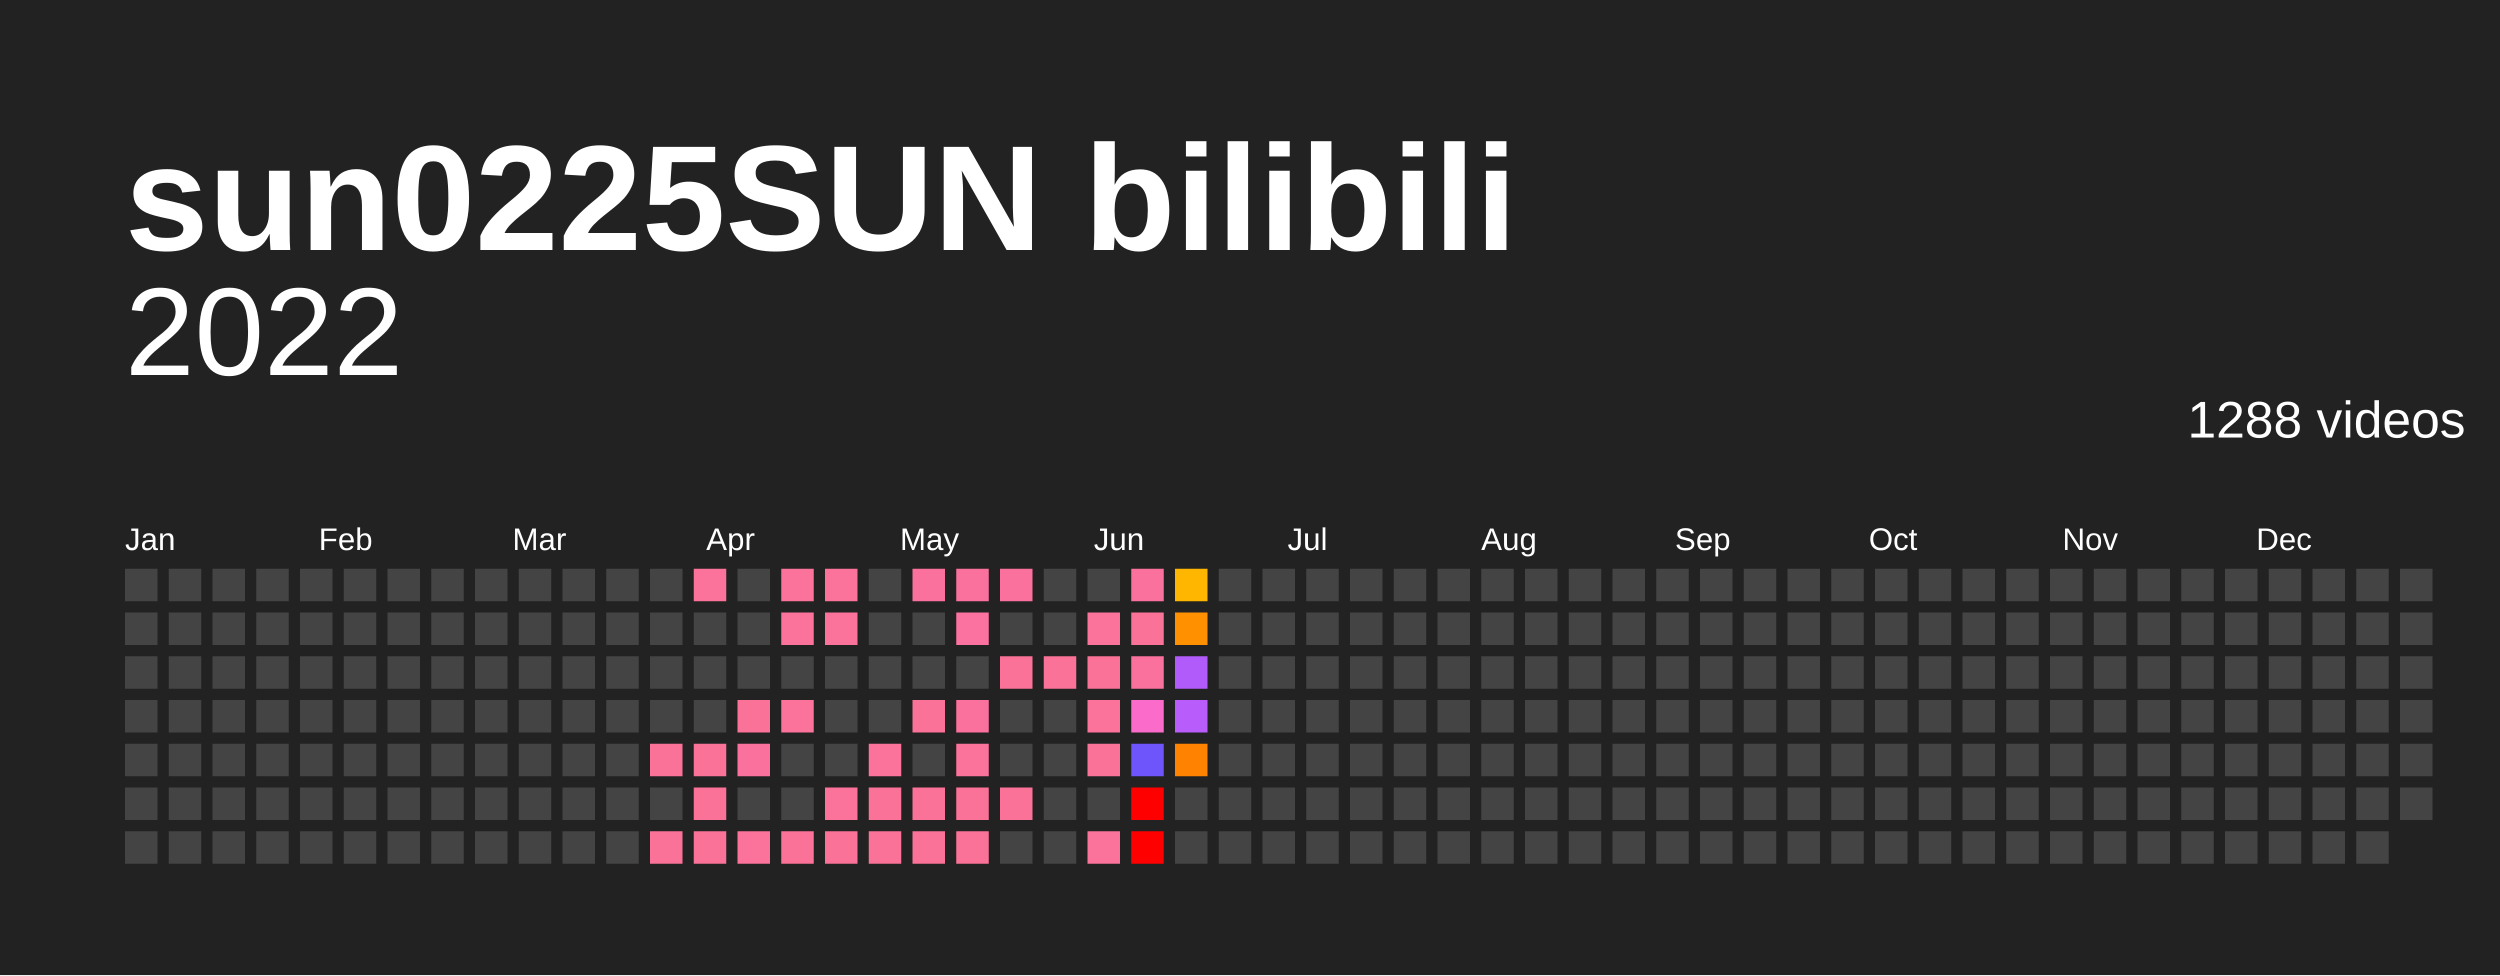
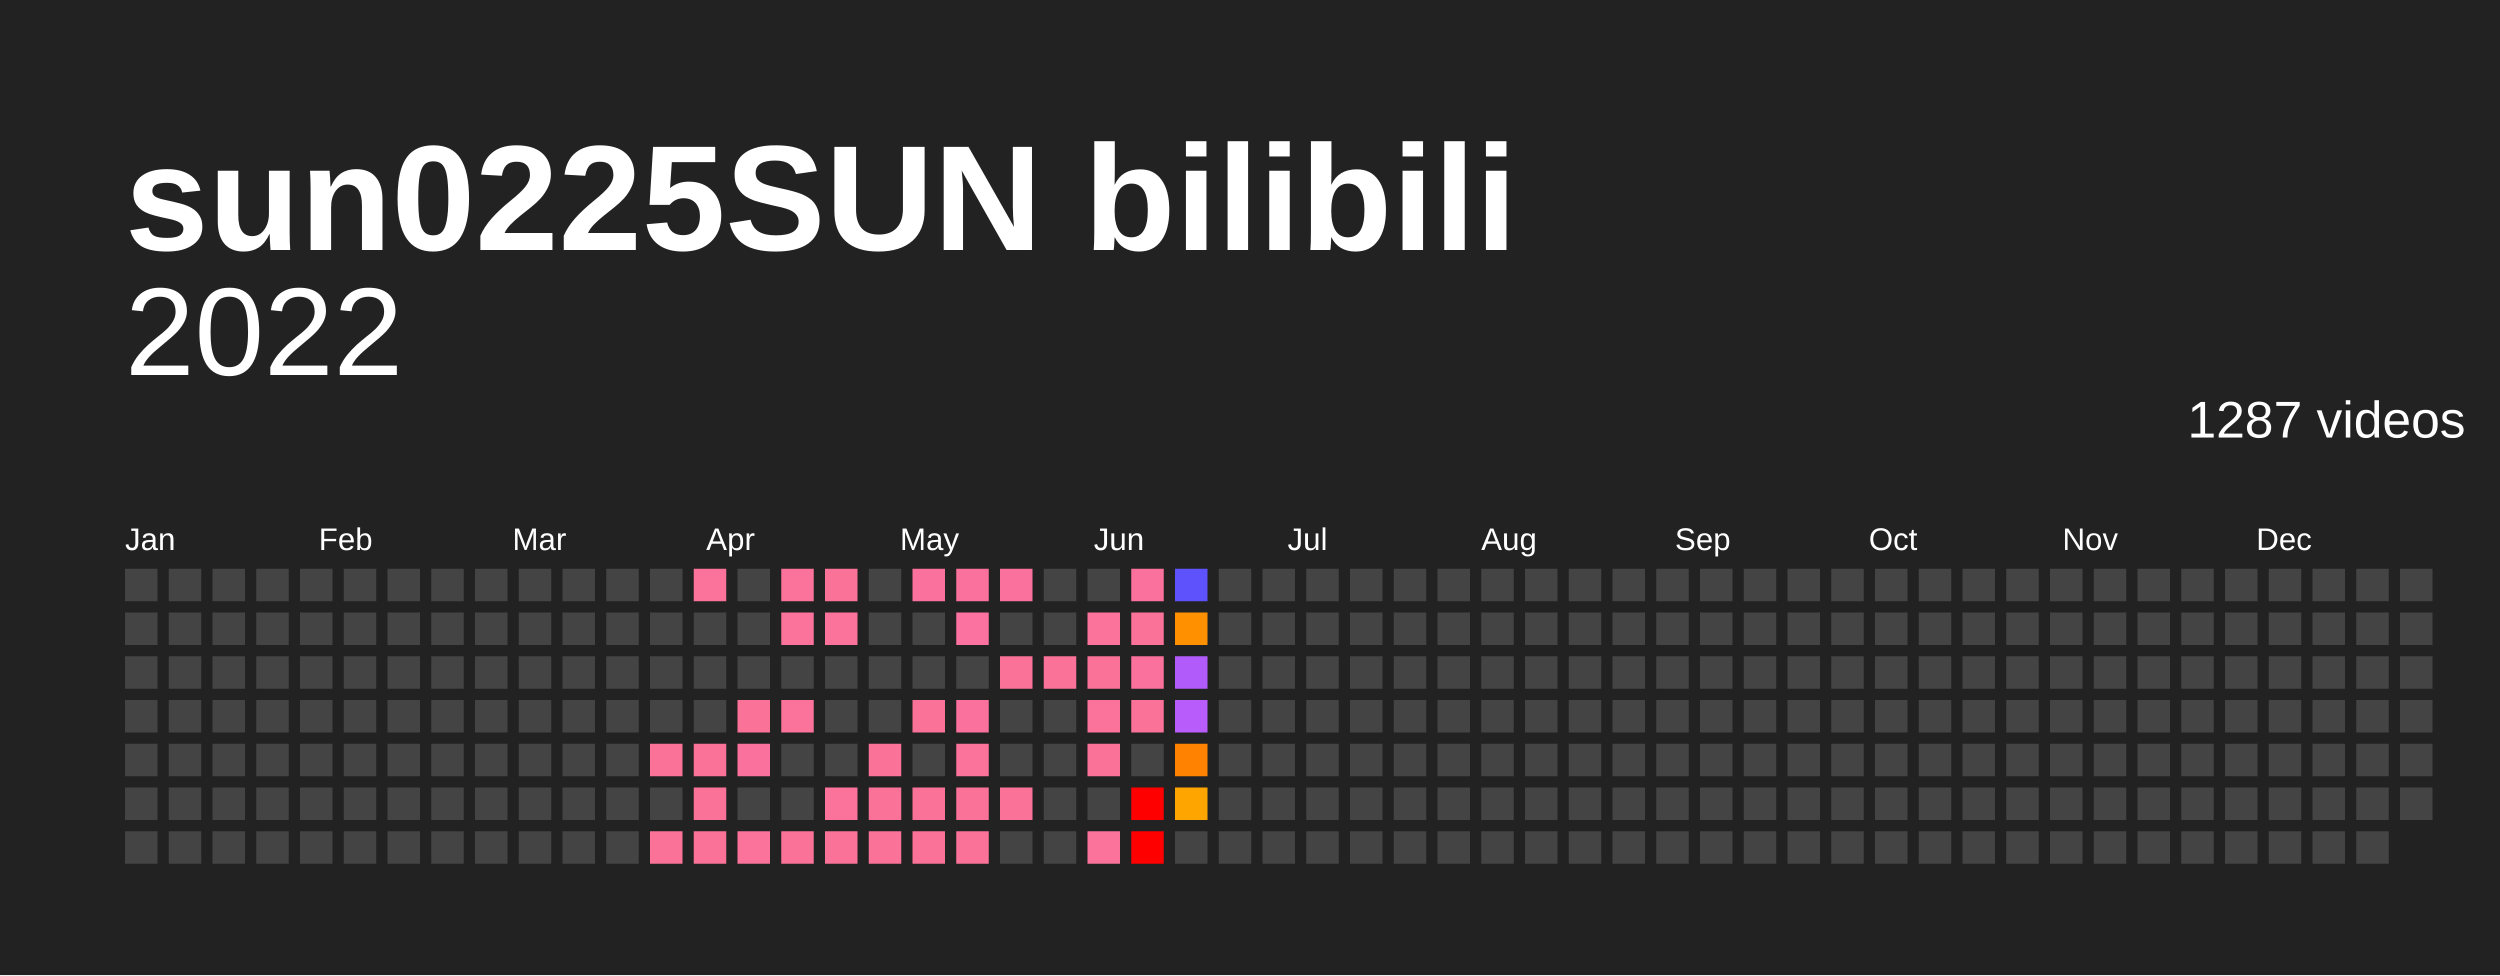
<svg xmlns="http://www.w3.org/2000/svg" baseProfile="full" height="78mm" version="1.1" viewBox="0,0,200,78" width="200mm">
  <defs />
  <rect fill="#222222" height="78" width="200" x="0" y="0" />
  <text fill="#FFFFFF" style="font-size:12px; font-family:Arial; font-weight:bold;" x="10" y="20">sun0225SUN bilibili</text>
  <text alignment-baseline="hanging" fill="#FFFFFF" style="font-size:10.0px; font-family:Arial;" x="10" y="30">2022</text>
-   <text alignment-baseline="hanging" fill="#FFFFFF" style="font-size:4.125px; font-family:Arial;" x="175" y="35">1288 videos</text>
+   <text alignment-baseline="hanging" fill="#FFFFFF" style="font-size:4.125px; font-family:Arial;" x="175" y="35">1287 videos</text>
  <text fill="#FFFFFF" style="font-size:2.5px; font-family:Arial" x="10.0" y="44">Jan</text>
  <text fill="#FFFFFF" style="font-size:2.5px; font-family:Arial" x="25.5" y="44">Feb</text>
  <text fill="#FFFFFF" style="font-size:2.5px; font-family:Arial" x="41.0" y="44">Mar</text>
  <text fill="#FFFFFF" style="font-size:2.5px; font-family:Arial" x="56.5" y="44">Apr</text>
  <text fill="#FFFFFF" style="font-size:2.5px; font-family:Arial" x="72.0" y="44">May</text>
  <text fill="#FFFFFF" style="font-size:2.5px; font-family:Arial" x="87.5" y="44">Jun</text>
  <text fill="#FFFFFF" style="font-size:2.5px; font-family:Arial" x="103.0" y="44">Jul</text>
  <text fill="#FFFFFF" style="font-size:2.5px; font-family:Arial" x="118.5" y="44">Aug</text>
  <text fill="#FFFFFF" style="font-size:2.5px; font-family:Arial" x="134.0" y="44">Sep</text>
  <text fill="#FFFFFF" style="font-size:2.5px; font-family:Arial" x="149.5" y="44">Oct</text>
  <text fill="#FFFFFF" style="font-size:2.5px; font-family:Arial" x="165.0" y="44">Nov</text>
  <text fill="#FFFFFF" style="font-size:2.5px; font-family:Arial" x="180.5" y="44">Dec</text>
  <rect fill="#444444" height="2.6" width="2.6" x="10.0" y="45.5" />
  <rect fill="#444444" height="2.6" width="2.6" x="10.0" y="49.0" />
  <rect fill="#444444" height="2.6" width="2.6" x="10.0" y="52.5" />
  <rect fill="#444444" height="2.6" width="2.6" x="10.0" y="56.0" />
  <rect fill="#444444" height="2.6" width="2.6" x="10.0" y="59.5" />
  <rect fill="#444444" height="2.6" width="2.6" x="10.0" y="63.0" />
  <rect fill="#444444" height="2.6" width="2.6" x="10.0" y="66.5" />
  <rect fill="#444444" height="2.6" width="2.6" x="13.5" y="45.5" />
  <rect fill="#444444" height="2.6" width="2.6" x="13.5" y="49.0" />
  <rect fill="#444444" height="2.6" width="2.6" x="13.5" y="52.5" />
  <rect fill="#444444" height="2.6" width="2.6" x="13.5" y="56.0" />
  <rect fill="#444444" height="2.6" width="2.6" x="13.5" y="59.5" />
  <rect fill="#444444" height="2.6" width="2.6" x="13.5" y="63.0" />
  <rect fill="#444444" height="2.6" width="2.6" x="13.5" y="66.5" />
  <rect fill="#444444" height="2.6" width="2.6" x="17.0" y="45.5" />
  <rect fill="#444444" height="2.6" width="2.6" x="17.0" y="49.0" />
  <rect fill="#444444" height="2.6" width="2.6" x="17.0" y="52.5" />
  <rect fill="#444444" height="2.6" width="2.6" x="17.0" y="56.0" />
  <rect fill="#444444" height="2.6" width="2.6" x="17.0" y="59.5" />
  <rect fill="#444444" height="2.6" width="2.6" x="17.0" y="63.0" />
  <rect fill="#444444" height="2.6" width="2.6" x="17.0" y="66.5" />
  <rect fill="#444444" height="2.6" width="2.6" x="20.5" y="45.5" />
  <rect fill="#444444" height="2.6" width="2.6" x="20.5" y="49.0" />
  <rect fill="#444444" height="2.6" width="2.6" x="20.5" y="52.5" />
  <rect fill="#444444" height="2.6" width="2.6" x="20.5" y="56.0" />
  <rect fill="#444444" height="2.6" width="2.6" x="20.5" y="59.5" />
  <rect fill="#444444" height="2.6" width="2.6" x="20.5" y="63.0" />
  <rect fill="#444444" height="2.6" width="2.6" x="20.5" y="66.5" />
  <rect fill="#444444" height="2.6" width="2.6" x="24.0" y="45.5" />
  <rect fill="#444444" height="2.6" width="2.6" x="24.0" y="49.0" />
  <rect fill="#444444" height="2.6" width="2.6" x="24.0" y="52.5" />
  <rect fill="#444444" height="2.6" width="2.6" x="24.0" y="56.0" />
  <rect fill="#444444" height="2.6" width="2.6" x="24.0" y="59.5" />
  <rect fill="#444444" height="2.6" width="2.6" x="24.0" y="63.0" />
  <rect fill="#444444" height="2.6" width="2.6" x="24.0" y="66.5" />
  <rect fill="#444444" height="2.6" width="2.6" x="27.5" y="45.5" />
  <rect fill="#444444" height="2.6" width="2.6" x="27.5" y="49.0" />
  <rect fill="#444444" height="2.6" width="2.6" x="27.5" y="52.5" />
  <rect fill="#444444" height="2.6" width="2.6" x="27.5" y="56.0" />
  <rect fill="#444444" height="2.6" width="2.6" x="27.5" y="59.5" />
  <rect fill="#444444" height="2.6" width="2.6" x="27.5" y="63.0" />
  <rect fill="#444444" height="2.6" width="2.6" x="27.5" y="66.5" />
  <rect fill="#444444" height="2.6" width="2.6" x="31.0" y="45.5" />
  <rect fill="#444444" height="2.6" width="2.6" x="31.0" y="49.0" />
  <rect fill="#444444" height="2.6" width="2.6" x="31.0" y="52.5" />
  <rect fill="#444444" height="2.6" width="2.6" x="31.0" y="56.0" />
  <rect fill="#444444" height="2.6" width="2.6" x="31.0" y="59.5" />
  <rect fill="#444444" height="2.6" width="2.6" x="31.0" y="63.0" />
  <rect fill="#444444" height="2.6" width="2.6" x="31.0" y="66.5" />
  <rect fill="#444444" height="2.6" width="2.6" x="34.5" y="45.5" />
  <rect fill="#444444" height="2.6" width="2.6" x="34.5" y="49.0" />
  <rect fill="#444444" height="2.6" width="2.6" x="34.5" y="52.5" />
  <rect fill="#444444" height="2.6" width="2.6" x="34.5" y="56.0" />
  <rect fill="#444444" height="2.6" width="2.6" x="34.5" y="59.5" />
  <rect fill="#444444" height="2.6" width="2.6" x="34.5" y="63.0" />
  <rect fill="#444444" height="2.6" width="2.6" x="34.5" y="66.5" />
  <rect fill="#444444" height="2.6" width="2.6" x="38.0" y="45.5" />
  <rect fill="#444444" height="2.6" width="2.6" x="38.0" y="49.0" />
  <rect fill="#444444" height="2.6" width="2.6" x="38.0" y="52.5" />
  <rect fill="#444444" height="2.6" width="2.6" x="38.0" y="56.0" />
  <rect fill="#444444" height="2.6" width="2.6" x="38.0" y="59.5" />
  <rect fill="#444444" height="2.6" width="2.6" x="38.0" y="63.0" />
  <rect fill="#444444" height="2.6" width="2.6" x="38.0" y="66.5" />
  <rect fill="#444444" height="2.6" width="2.6" x="41.5" y="45.5" />
  <rect fill="#444444" height="2.6" width="2.6" x="41.5" y="49.0" />
  <rect fill="#444444" height="2.6" width="2.6" x="41.5" y="52.5" />
  <rect fill="#444444" height="2.6" width="2.6" x="41.5" y="56.0" />
  <rect fill="#444444" height="2.6" width="2.6" x="41.5" y="59.5" />
  <rect fill="#444444" height="2.6" width="2.6" x="41.5" y="63.0" />
  <rect fill="#444444" height="2.6" width="2.6" x="41.5" y="66.5" />
  <rect fill="#444444" height="2.6" width="2.6" x="45.0" y="45.5" />
  <rect fill="#444444" height="2.6" width="2.6" x="45.0" y="49.0" />
  <rect fill="#444444" height="2.6" width="2.6" x="45.0" y="52.5" />
  <rect fill="#444444" height="2.6" width="2.6" x="45.0" y="56.0" />
  <rect fill="#444444" height="2.6" width="2.6" x="45.0" y="59.5" />
  <rect fill="#444444" height="2.6" width="2.6" x="45.0" y="63.0" />
  <rect fill="#444444" height="2.6" width="2.6" x="45.0" y="66.5" />
  <rect fill="#444444" height="2.6" width="2.6" x="48.5" y="45.5" />
  <rect fill="#444444" height="2.6" width="2.6" x="48.5" y="49.0" />
  <rect fill="#444444" height="2.6" width="2.6" x="48.5" y="52.5" />
  <rect fill="#444444" height="2.6" width="2.6" x="48.5" y="56.0" />
  <rect fill="#444444" height="2.6" width="2.6" x="48.5" y="59.5" />
  <rect fill="#444444" height="2.6" width="2.6" x="48.5" y="63.0" />
  <rect fill="#444444" height="2.6" width="2.6" x="48.5" y="66.5" />
  <rect fill="#444444" height="2.6" width="2.6" x="52.0" y="45.5" />
  <rect fill="#444444" height="2.6" width="2.6" x="52.0" y="49.0" />
  <rect fill="#444444" height="2.6" width="2.6" x="52.0" y="52.5" />
  <rect fill="#444444" height="2.6" width="2.6" x="52.0" y="56.0" />
  <rect fill="#fb7299" height="2.6" width="2.6" x="52.0" y="59.5" />
  <rect fill="#444444" height="2.6" width="2.6" x="52.0" y="63.0" />
  <rect fill="#fb7299" height="2.6" width="2.6" x="52.0" y="66.5" />
  <rect fill="#fb729b" height="2.6" width="2.6" x="55.5" y="45.5" />
  <rect fill="#444444" height="2.6" width="2.6" x="55.5" y="49.0" />
  <rect fill="#444444" height="2.6" width="2.6" x="55.5" y="52.5" />
  <rect fill="#444444" height="2.6" width="2.6" x="55.5" y="56.0" />
  <rect fill="#fb7299" height="2.6" width="2.6" x="55.5" y="59.5" />
  <rect fill="#fb7299" height="2.6" width="2.6" x="55.5" y="63.0" />
  <rect fill="#fb7299" height="2.6" width="2.6" x="55.5" y="66.5" />
  <rect fill="#444444" height="2.6" width="2.6" x="59.0" y="45.5" />
  <rect fill="#444444" height="2.6" width="2.6" x="59.0" y="49.0" />
  <rect fill="#444444" height="2.6" width="2.6" x="59.0" y="52.5" />
  <rect fill="#fb7299" height="2.6" width="2.6" x="59.0" y="56.0" />
  <rect fill="#fb719d" height="2.6" width="2.6" x="59.0" y="59.5" />
  <rect fill="#444444" height="2.6" width="2.6" x="59.0" y="63.0" />
  <rect fill="#fb729b" height="2.6" width="2.6" x="59.0" y="66.5" />
  <rect fill="#fb729b" height="2.6" width="2.6" x="62.5" y="45.5" />
  <rect fill="#fb729b" height="2.6" width="2.6" x="62.5" y="49.0" />
  <rect fill="#444444" height="2.6" width="2.6" x="62.5" y="52.5" />
  <rect fill="#fb729b" height="2.6" width="2.6" x="62.5" y="56.0" />
  <rect fill="#444444" height="2.6" width="2.6" x="62.5" y="59.5" />
  <rect fill="#444444" height="2.6" width="2.6" x="62.5" y="63.0" />
  <rect fill="#fb7299" height="2.6" width="2.6" x="62.5" y="66.5" />
-   <rect fill="#fb729b" height="2.6" width="2.6" x="66.0" y="45.5" />
+   <rect fill="#fb7299" height="2.6" width="2.6" x="66.0" y="45.5" />
  <rect fill="#fb729b" height="2.6" width="2.6" x="66.0" y="49.0" />
  <rect fill="#444444" height="2.6" width="2.6" x="66.0" y="52.5" />
  <rect fill="#444444" height="2.6" width="2.6" x="66.0" y="56.0" />
  <rect fill="#444444" height="2.6" width="2.6" x="66.0" y="59.5" />
  <rect fill="#fb729b" height="2.6" width="2.6" x="66.0" y="63.0" />
  <rect fill="#fb7299" height="2.6" width="2.6" x="66.0" y="66.5" />
  <rect fill="#444444" height="2.6" width="2.6" x="69.5" y="45.5" />
  <rect fill="#444444" height="2.6" width="2.6" x="69.5" y="49.0" />
  <rect fill="#444444" height="2.6" width="2.6" x="69.5" y="52.5" />
  <rect fill="#444444" height="2.6" width="2.6" x="69.5" y="56.0" />
-   <rect fill="#fb729b" height="2.6" width="2.6" x="69.5" y="59.5" />
+   <rect fill="#fb7299" height="2.6" width="2.6" x="69.5" y="59.5" />
  <rect fill="#fb7299" height="2.6" width="2.6" x="69.5" y="63.0" />
  <rect fill="#fb7299" height="2.6" width="2.6" x="69.5" y="66.5" />
  <rect fill="#fb719d" height="2.6" width="2.6" x="73.0" y="45.5" />
  <rect fill="#444444" height="2.6" width="2.6" x="73.0" y="49.0" />
  <rect fill="#444444" height="2.6" width="2.6" x="73.0" y="52.5" />
  <rect fill="#fb7299" height="2.6" width="2.6" x="73.0" y="56.0" />
  <rect fill="#444444" height="2.6" width="2.6" x="73.0" y="59.5" />
  <rect fill="#fb7299" height="2.6" width="2.6" x="73.0" y="63.0" />
  <rect fill="#fb7299" height="2.6" width="2.6" x="73.0" y="66.5" />
  <rect fill="#fb719d" height="2.6" width="2.6" x="76.5" y="45.5" />
  <rect fill="#fb719f" height="2.6" width="2.6" x="76.5" y="49.0" />
  <rect fill="#444444" height="2.6" width="2.6" x="76.5" y="52.5" />
  <rect fill="#fb719d" height="2.6" width="2.6" x="76.5" y="56.0" />
  <rect fill="#fb729b" height="2.6" width="2.6" x="76.5" y="59.5" />
  <rect fill="#fb7299" height="2.6" width="2.6" x="76.5" y="63.0" />
  <rect fill="#fb7299" height="2.6" width="2.6" x="76.5" y="66.5" />
  <rect fill="#fb719d" height="2.6" width="2.6" x="80.0" y="45.5" />
  <rect fill="#444444" height="2.6" width="2.6" x="80.0" y="49.0" />
  <rect fill="#fb7299" height="2.6" width="2.6" x="80.0" y="52.5" />
  <rect fill="#444444" height="2.6" width="2.6" x="80.0" y="56.0" />
  <rect fill="#444444" height="2.6" width="2.6" x="80.0" y="59.5" />
  <rect fill="#fb7299" height="2.6" width="2.6" x="80.0" y="63.0" />
  <rect fill="#444444" height="2.6" width="2.6" x="80.0" y="66.5" />
  <rect fill="#444444" height="2.6" width="2.6" x="83.5" y="45.5" />
  <rect fill="#444444" height="2.6" width="2.6" x="83.5" y="49.0" />
  <rect fill="#fb7299" height="2.6" width="2.6" x="83.5" y="52.5" />
  <rect fill="#444444" height="2.6" width="2.6" x="83.5" y="56.0" />
  <rect fill="#444444" height="2.6" width="2.6" x="83.5" y="59.5" />
  <rect fill="#444444" height="2.6" width="2.6" x="83.5" y="63.0" />
  <rect fill="#444444" height="2.6" width="2.6" x="83.5" y="66.5" />
  <rect fill="#444444" height="2.6" width="2.6" x="87.0" y="45.5" />
  <rect fill="#fb729b" height="2.6" width="2.6" x="87.0" y="49.0" />
  <rect fill="#fb7299" height="2.6" width="2.6" x="87.0" y="52.5" />
  <rect fill="#fb729b" height="2.6" width="2.6" x="87.0" y="56.0" />
  <rect fill="#fb7299" height="2.6" width="2.6" x="87.0" y="59.5" />
  <rect fill="#444444" height="2.6" width="2.6" x="87.0" y="63.0" />
  <rect fill="#fb729b" height="2.6" width="2.6" x="87.0" y="66.5" />
  <rect fill="#fb719d" height="2.6" width="2.6" x="90.5" y="45.5" />
  <rect fill="#fb7299" height="2.6" width="2.6" x="90.5" y="49.0" />
  <rect fill="#fb719d" height="2.6" width="2.6" x="90.5" y="52.5" />
-   <rect fill="#fb6bc9" height="2.6" width="2.6" x="90.5" y="56.0" />
-   <rect fill="#6e54fb" height="2.6" width="2.6" x="90.5" y="59.5" />
+   <rect fill="#fb7299" height="2.6" width="2.6" x="90.5" y="56.0" />
+   <rect fill="#444444" height="2.6" width="2.6" x="90.5" y="59.5" />
  <rect fill="red" height="2.6" width="2.6" x="90.5" y="63.0" />
  <rect fill="red" height="2.6" width="2.6" x="90.5" y="66.5" />
-   <rect fill="#ffb600" height="2.6" width="2.6" x="94.0" y="45.5" />
+   <rect fill="#5e52fc" height="2.6" width="2.6" x="94.0" y="45.5" />
  <rect fill="#ff9000" height="2.6" width="2.6" x="94.0" y="49.0" />
  <rect fill="#b25bfb" height="2.6" width="2.6" x="94.0" y="52.5" />
  <rect fill="#b85cfb" height="2.6" width="2.6" x="94.0" y="56.0" />
-   <rect fill="#ff8200" height="2.6" width="2.6" x="94.0" y="59.5" />
-   <rect fill="#444444" height="2.6" width="2.6" x="94.0" y="63.0" />
+   <rect fill="#ff8300" height="2.6" width="2.6" x="94.0" y="59.5" />
+   <rect fill="#ffa500" height="2.6" width="2.6" x="94.0" y="63.0" />
  <rect fill="#444444" height="2.6" width="2.6" x="94.0" y="66.5" />
  <rect fill="#444444" height="2.6" width="2.6" x="97.5" y="45.5" />
  <rect fill="#444444" height="2.6" width="2.6" x="97.5" y="49.0" />
  <rect fill="#444444" height="2.6" width="2.6" x="97.5" y="52.5" />
  <rect fill="#444444" height="2.6" width="2.6" x="97.5" y="56.0" />
  <rect fill="#444444" height="2.6" width="2.6" x="97.5" y="59.5" />
  <rect fill="#444444" height="2.6" width="2.6" x="97.5" y="63.0" />
  <rect fill="#444444" height="2.6" width="2.6" x="97.5" y="66.5" />
  <rect fill="#444444" height="2.6" width="2.6" x="101.0" y="45.5" />
  <rect fill="#444444" height="2.6" width="2.6" x="101.0" y="49.0" />
  <rect fill="#444444" height="2.6" width="2.6" x="101.0" y="52.5" />
  <rect fill="#444444" height="2.6" width="2.6" x="101.0" y="56.0" />
  <rect fill="#444444" height="2.6" width="2.6" x="101.0" y="59.5" />
  <rect fill="#444444" height="2.6" width="2.6" x="101.0" y="63.0" />
  <rect fill="#444444" height="2.6" width="2.6" x="101.0" y="66.5" />
  <rect fill="#444444" height="2.6" width="2.6" x="104.5" y="45.5" />
  <rect fill="#444444" height="2.6" width="2.6" x="104.5" y="49.0" />
  <rect fill="#444444" height="2.6" width="2.6" x="104.5" y="52.5" />
  <rect fill="#444444" height="2.6" width="2.6" x="104.5" y="56.0" />
  <rect fill="#444444" height="2.6" width="2.6" x="104.5" y="59.5" />
  <rect fill="#444444" height="2.6" width="2.6" x="104.5" y="63.0" />
  <rect fill="#444444" height="2.6" width="2.6" x="104.5" y="66.5" />
  <rect fill="#444444" height="2.6" width="2.6" x="108.0" y="45.5" />
  <rect fill="#444444" height="2.6" width="2.6" x="108.0" y="49.0" />
  <rect fill="#444444" height="2.6" width="2.6" x="108.0" y="52.5" />
  <rect fill="#444444" height="2.6" width="2.6" x="108.0" y="56.0" />
  <rect fill="#444444" height="2.6" width="2.6" x="108.0" y="59.5" />
  <rect fill="#444444" height="2.6" width="2.6" x="108.0" y="63.0" />
  <rect fill="#444444" height="2.6" width="2.6" x="108.0" y="66.5" />
  <rect fill="#444444" height="2.6" width="2.6" x="111.5" y="45.5" />
  <rect fill="#444444" height="2.6" width="2.6" x="111.5" y="49.0" />
  <rect fill="#444444" height="2.6" width="2.6" x="111.5" y="52.5" />
  <rect fill="#444444" height="2.6" width="2.6" x="111.5" y="56.0" />
  <rect fill="#444444" height="2.6" width="2.6" x="111.5" y="59.5" />
  <rect fill="#444444" height="2.6" width="2.6" x="111.5" y="63.0" />
  <rect fill="#444444" height="2.6" width="2.6" x="111.5" y="66.5" />
  <rect fill="#444444" height="2.6" width="2.6" x="115.0" y="45.5" />
  <rect fill="#444444" height="2.6" width="2.6" x="115.0" y="49.0" />
  <rect fill="#444444" height="2.6" width="2.6" x="115.0" y="52.5" />
  <rect fill="#444444" height="2.6" width="2.6" x="115.0" y="56.0" />
  <rect fill="#444444" height="2.6" width="2.6" x="115.0" y="59.5" />
  <rect fill="#444444" height="2.6" width="2.6" x="115.0" y="63.0" />
  <rect fill="#444444" height="2.6" width="2.6" x="115.0" y="66.5" />
  <rect fill="#444444" height="2.6" width="2.6" x="118.5" y="45.5" />
  <rect fill="#444444" height="2.6" width="2.6" x="118.5" y="49.0" />
  <rect fill="#444444" height="2.6" width="2.6" x="118.5" y="52.5" />
  <rect fill="#444444" height="2.6" width="2.6" x="118.5" y="56.0" />
  <rect fill="#444444" height="2.6" width="2.6" x="118.5" y="59.5" />
  <rect fill="#444444" height="2.6" width="2.6" x="118.5" y="63.0" />
  <rect fill="#444444" height="2.6" width="2.6" x="118.5" y="66.5" />
  <rect fill="#444444" height="2.6" width="2.6" x="122.0" y="45.5" />
  <rect fill="#444444" height="2.6" width="2.6" x="122.0" y="49.0" />
  <rect fill="#444444" height="2.6" width="2.6" x="122.0" y="52.5" />
  <rect fill="#444444" height="2.6" width="2.6" x="122.0" y="56.0" />
  <rect fill="#444444" height="2.6" width="2.6" x="122.0" y="59.5" />
  <rect fill="#444444" height="2.6" width="2.6" x="122.0" y="63.0" />
  <rect fill="#444444" height="2.6" width="2.6" x="122.0" y="66.5" />
  <rect fill="#444444" height="2.6" width="2.6" x="125.5" y="45.5" />
  <rect fill="#444444" height="2.6" width="2.6" x="125.5" y="49.0" />
  <rect fill="#444444" height="2.6" width="2.6" x="125.5" y="52.5" />
  <rect fill="#444444" height="2.6" width="2.6" x="125.5" y="56.0" />
  <rect fill="#444444" height="2.6" width="2.6" x="125.5" y="59.5" />
  <rect fill="#444444" height="2.6" width="2.6" x="125.5" y="63.0" />
  <rect fill="#444444" height="2.6" width="2.6" x="125.5" y="66.5" />
  <rect fill="#444444" height="2.6" width="2.6" x="129.0" y="45.5" />
  <rect fill="#444444" height="2.6" width="2.6" x="129.0" y="49.0" />
  <rect fill="#444444" height="2.6" width="2.6" x="129.0" y="52.5" />
  <rect fill="#444444" height="2.6" width="2.6" x="129.0" y="56.0" />
  <rect fill="#444444" height="2.6" width="2.6" x="129.0" y="59.5" />
  <rect fill="#444444" height="2.6" width="2.6" x="129.0" y="63.0" />
  <rect fill="#444444" height="2.6" width="2.6" x="129.0" y="66.5" />
  <rect fill="#444444" height="2.6" width="2.6" x="132.5" y="45.5" />
  <rect fill="#444444" height="2.6" width="2.6" x="132.5" y="49.0" />
  <rect fill="#444444" height="2.6" width="2.6" x="132.5" y="52.5" />
  <rect fill="#444444" height="2.6" width="2.6" x="132.5" y="56.0" />
  <rect fill="#444444" height="2.6" width="2.6" x="132.5" y="59.5" />
  <rect fill="#444444" height="2.6" width="2.6" x="132.5" y="63.0" />
  <rect fill="#444444" height="2.6" width="2.6" x="132.5" y="66.5" />
  <rect fill="#444444" height="2.6" width="2.6" x="136.0" y="45.5" />
  <rect fill="#444444" height="2.6" width="2.6" x="136.0" y="49.0" />
  <rect fill="#444444" height="2.6" width="2.6" x="136.0" y="52.5" />
  <rect fill="#444444" height="2.6" width="2.6" x="136.0" y="56.0" />
  <rect fill="#444444" height="2.6" width="2.6" x="136.0" y="59.5" />
  <rect fill="#444444" height="2.6" width="2.6" x="136.0" y="63.0" />
  <rect fill="#444444" height="2.6" width="2.6" x="136.0" y="66.5" />
  <rect fill="#444444" height="2.6" width="2.6" x="139.5" y="45.5" />
  <rect fill="#444444" height="2.6" width="2.6" x="139.5" y="49.0" />
  <rect fill="#444444" height="2.6" width="2.6" x="139.5" y="52.5" />
  <rect fill="#444444" height="2.6" width="2.6" x="139.5" y="56.0" />
  <rect fill="#444444" height="2.6" width="2.6" x="139.5" y="59.5" />
  <rect fill="#444444" height="2.6" width="2.6" x="139.5" y="63.0" />
  <rect fill="#444444" height="2.6" width="2.6" x="139.5" y="66.5" />
  <rect fill="#444444" height="2.6" width="2.6" x="143.0" y="45.5" />
  <rect fill="#444444" height="2.6" width="2.6" x="143.0" y="49.0" />
  <rect fill="#444444" height="2.6" width="2.6" x="143.0" y="52.5" />
  <rect fill="#444444" height="2.6" width="2.6" x="143.0" y="56.0" />
  <rect fill="#444444" height="2.6" width="2.6" x="143.0" y="59.5" />
  <rect fill="#444444" height="2.6" width="2.6" x="143.0" y="63.0" />
  <rect fill="#444444" height="2.6" width="2.6" x="143.0" y="66.5" />
  <rect fill="#444444" height="2.6" width="2.6" x="146.5" y="45.5" />
  <rect fill="#444444" height="2.6" width="2.6" x="146.5" y="49.0" />
  <rect fill="#444444" height="2.6" width="2.6" x="146.5" y="52.5" />
  <rect fill="#444444" height="2.6" width="2.6" x="146.5" y="56.0" />
  <rect fill="#444444" height="2.6" width="2.6" x="146.5" y="59.5" />
  <rect fill="#444444" height="2.6" width="2.6" x="146.5" y="63.0" />
  <rect fill="#444444" height="2.6" width="2.6" x="146.5" y="66.5" />
  <rect fill="#444444" height="2.6" width="2.6" x="150.0" y="45.5" />
  <rect fill="#444444" height="2.6" width="2.6" x="150.0" y="49.0" />
  <rect fill="#444444" height="2.6" width="2.6" x="150.0" y="52.5" />
  <rect fill="#444444" height="2.6" width="2.6" x="150.0" y="56.0" />
  <rect fill="#444444" height="2.6" width="2.6" x="150.0" y="59.5" />
  <rect fill="#444444" height="2.6" width="2.6" x="150.0" y="63.0" />
  <rect fill="#444444" height="2.6" width="2.6" x="150.0" y="66.5" />
  <rect fill="#444444" height="2.6" width="2.6" x="153.5" y="45.5" />
  <rect fill="#444444" height="2.6" width="2.6" x="153.5" y="49.0" />
  <rect fill="#444444" height="2.6" width="2.6" x="153.5" y="52.5" />
  <rect fill="#444444" height="2.6" width="2.6" x="153.5" y="56.0" />
  <rect fill="#444444" height="2.6" width="2.6" x="153.5" y="59.5" />
  <rect fill="#444444" height="2.6" width="2.6" x="153.5" y="63.0" />
  <rect fill="#444444" height="2.6" width="2.6" x="153.5" y="66.5" />
  <rect fill="#444444" height="2.6" width="2.6" x="157.0" y="45.5" />
  <rect fill="#444444" height="2.6" width="2.6" x="157.0" y="49.0" />
  <rect fill="#444444" height="2.6" width="2.6" x="157.0" y="52.5" />
  <rect fill="#444444" height="2.6" width="2.6" x="157.0" y="56.0" />
  <rect fill="#444444" height="2.6" width="2.6" x="157.0" y="59.5" />
  <rect fill="#444444" height="2.6" width="2.6" x="157.0" y="63.0" />
  <rect fill="#444444" height="2.6" width="2.6" x="157.0" y="66.5" />
  <rect fill="#444444" height="2.6" width="2.6" x="160.5" y="45.5" />
  <rect fill="#444444" height="2.6" width="2.6" x="160.5" y="49.0" />
  <rect fill="#444444" height="2.6" width="2.6" x="160.5" y="52.5" />
  <rect fill="#444444" height="2.6" width="2.6" x="160.5" y="56.0" />
  <rect fill="#444444" height="2.6" width="2.6" x="160.5" y="59.5" />
  <rect fill="#444444" height="2.6" width="2.6" x="160.5" y="63.0" />
  <rect fill="#444444" height="2.6" width="2.6" x="160.5" y="66.5" />
  <rect fill="#444444" height="2.6" width="2.6" x="164.0" y="45.5" />
  <rect fill="#444444" height="2.6" width="2.6" x="164.0" y="49.0" />
  <rect fill="#444444" height="2.6" width="2.6" x="164.0" y="52.5" />
  <rect fill="#444444" height="2.6" width="2.6" x="164.0" y="56.0" />
  <rect fill="#444444" height="2.6" width="2.6" x="164.0" y="59.5" />
  <rect fill="#444444" height="2.6" width="2.6" x="164.0" y="63.0" />
  <rect fill="#444444" height="2.6" width="2.6" x="164.0" y="66.5" />
  <rect fill="#444444" height="2.6" width="2.6" x="167.5" y="45.5" />
  <rect fill="#444444" height="2.6" width="2.6" x="167.5" y="49.0" />
  <rect fill="#444444" height="2.6" width="2.6" x="167.5" y="52.5" />
  <rect fill="#444444" height="2.6" width="2.6" x="167.5" y="56.0" />
  <rect fill="#444444" height="2.6" width="2.6" x="167.5" y="59.5" />
  <rect fill="#444444" height="2.6" width="2.6" x="167.5" y="63.0" />
  <rect fill="#444444" height="2.6" width="2.6" x="167.5" y="66.5" />
  <rect fill="#444444" height="2.6" width="2.6" x="171.0" y="45.5" />
  <rect fill="#444444" height="2.6" width="2.6" x="171.0" y="49.0" />
  <rect fill="#444444" height="2.6" width="2.6" x="171.0" y="52.5" />
  <rect fill="#444444" height="2.6" width="2.6" x="171.0" y="56.0" />
  <rect fill="#444444" height="2.6" width="2.6" x="171.0" y="59.5" />
  <rect fill="#444444" height="2.6" width="2.6" x="171.0" y="63.0" />
  <rect fill="#444444" height="2.6" width="2.6" x="171.0" y="66.5" />
  <rect fill="#444444" height="2.6" width="2.6" x="174.5" y="45.5" />
  <rect fill="#444444" height="2.6" width="2.6" x="174.5" y="49.0" />
  <rect fill="#444444" height="2.6" width="2.6" x="174.5" y="52.5" />
  <rect fill="#444444" height="2.6" width="2.6" x="174.5" y="56.0" />
  <rect fill="#444444" height="2.6" width="2.6" x="174.5" y="59.5" />
  <rect fill="#444444" height="2.6" width="2.6" x="174.5" y="63.0" />
  <rect fill="#444444" height="2.6" width="2.6" x="174.5" y="66.5" />
  <rect fill="#444444" height="2.6" width="2.6" x="178.0" y="45.5" />
  <rect fill="#444444" height="2.6" width="2.6" x="178.0" y="49.0" />
  <rect fill="#444444" height="2.6" width="2.6" x="178.0" y="52.5" />
  <rect fill="#444444" height="2.6" width="2.6" x="178.0" y="56.0" />
  <rect fill="#444444" height="2.6" width="2.6" x="178.0" y="59.5" />
  <rect fill="#444444" height="2.6" width="2.6" x="178.0" y="63.0" />
  <rect fill="#444444" height="2.6" width="2.6" x="178.0" y="66.5" />
  <rect fill="#444444" height="2.6" width="2.6" x="181.5" y="45.5" />
  <rect fill="#444444" height="2.6" width="2.6" x="181.5" y="49.0" />
  <rect fill="#444444" height="2.6" width="2.6" x="181.5" y="52.5" />
  <rect fill="#444444" height="2.6" width="2.6" x="181.5" y="56.0" />
  <rect fill="#444444" height="2.6" width="2.6" x="181.5" y="59.5" />
  <rect fill="#444444" height="2.6" width="2.6" x="181.5" y="63.0" />
  <rect fill="#444444" height="2.6" width="2.6" x="181.5" y="66.5" />
  <rect fill="#444444" height="2.6" width="2.6" x="185.0" y="45.5" />
  <rect fill="#444444" height="2.6" width="2.6" x="185.0" y="49.0" />
  <rect fill="#444444" height="2.6" width="2.6" x="185.0" y="52.5" />
  <rect fill="#444444" height="2.6" width="2.6" x="185.0" y="56.0" />
  <rect fill="#444444" height="2.6" width="2.6" x="185.0" y="59.5" />
  <rect fill="#444444" height="2.6" width="2.6" x="185.0" y="63.0" />
  <rect fill="#444444" height="2.6" width="2.6" x="185.0" y="66.5" />
  <rect fill="#444444" height="2.6" width="2.6" x="188.5" y="45.5" />
  <rect fill="#444444" height="2.6" width="2.6" x="188.5" y="49.0" />
  <rect fill="#444444" height="2.6" width="2.6" x="188.5" y="52.5" />
  <rect fill="#444444" height="2.6" width="2.6" x="188.5" y="56.0" />
  <rect fill="#444444" height="2.6" width="2.6" x="188.5" y="59.5" />
  <rect fill="#444444" height="2.6" width="2.6" x="188.5" y="63.0" />
  <rect fill="#444444" height="2.6" width="2.6" x="188.5" y="66.5" />
  <rect fill="#444444" height="2.6" width="2.6" x="192.0" y="45.5" />
  <rect fill="#444444" height="2.6" width="2.6" x="192.0" y="49.0" />
  <rect fill="#444444" height="2.6" width="2.6" x="192.0" y="52.5" />
  <rect fill="#444444" height="2.6" width="2.6" x="192.0" y="56.0" />
  <rect fill="#444444" height="2.6" width="2.6" x="192.0" y="59.5" />
  <rect fill="#444444" height="2.6" width="2.6" x="192.0" y="63.0" />
</svg>
